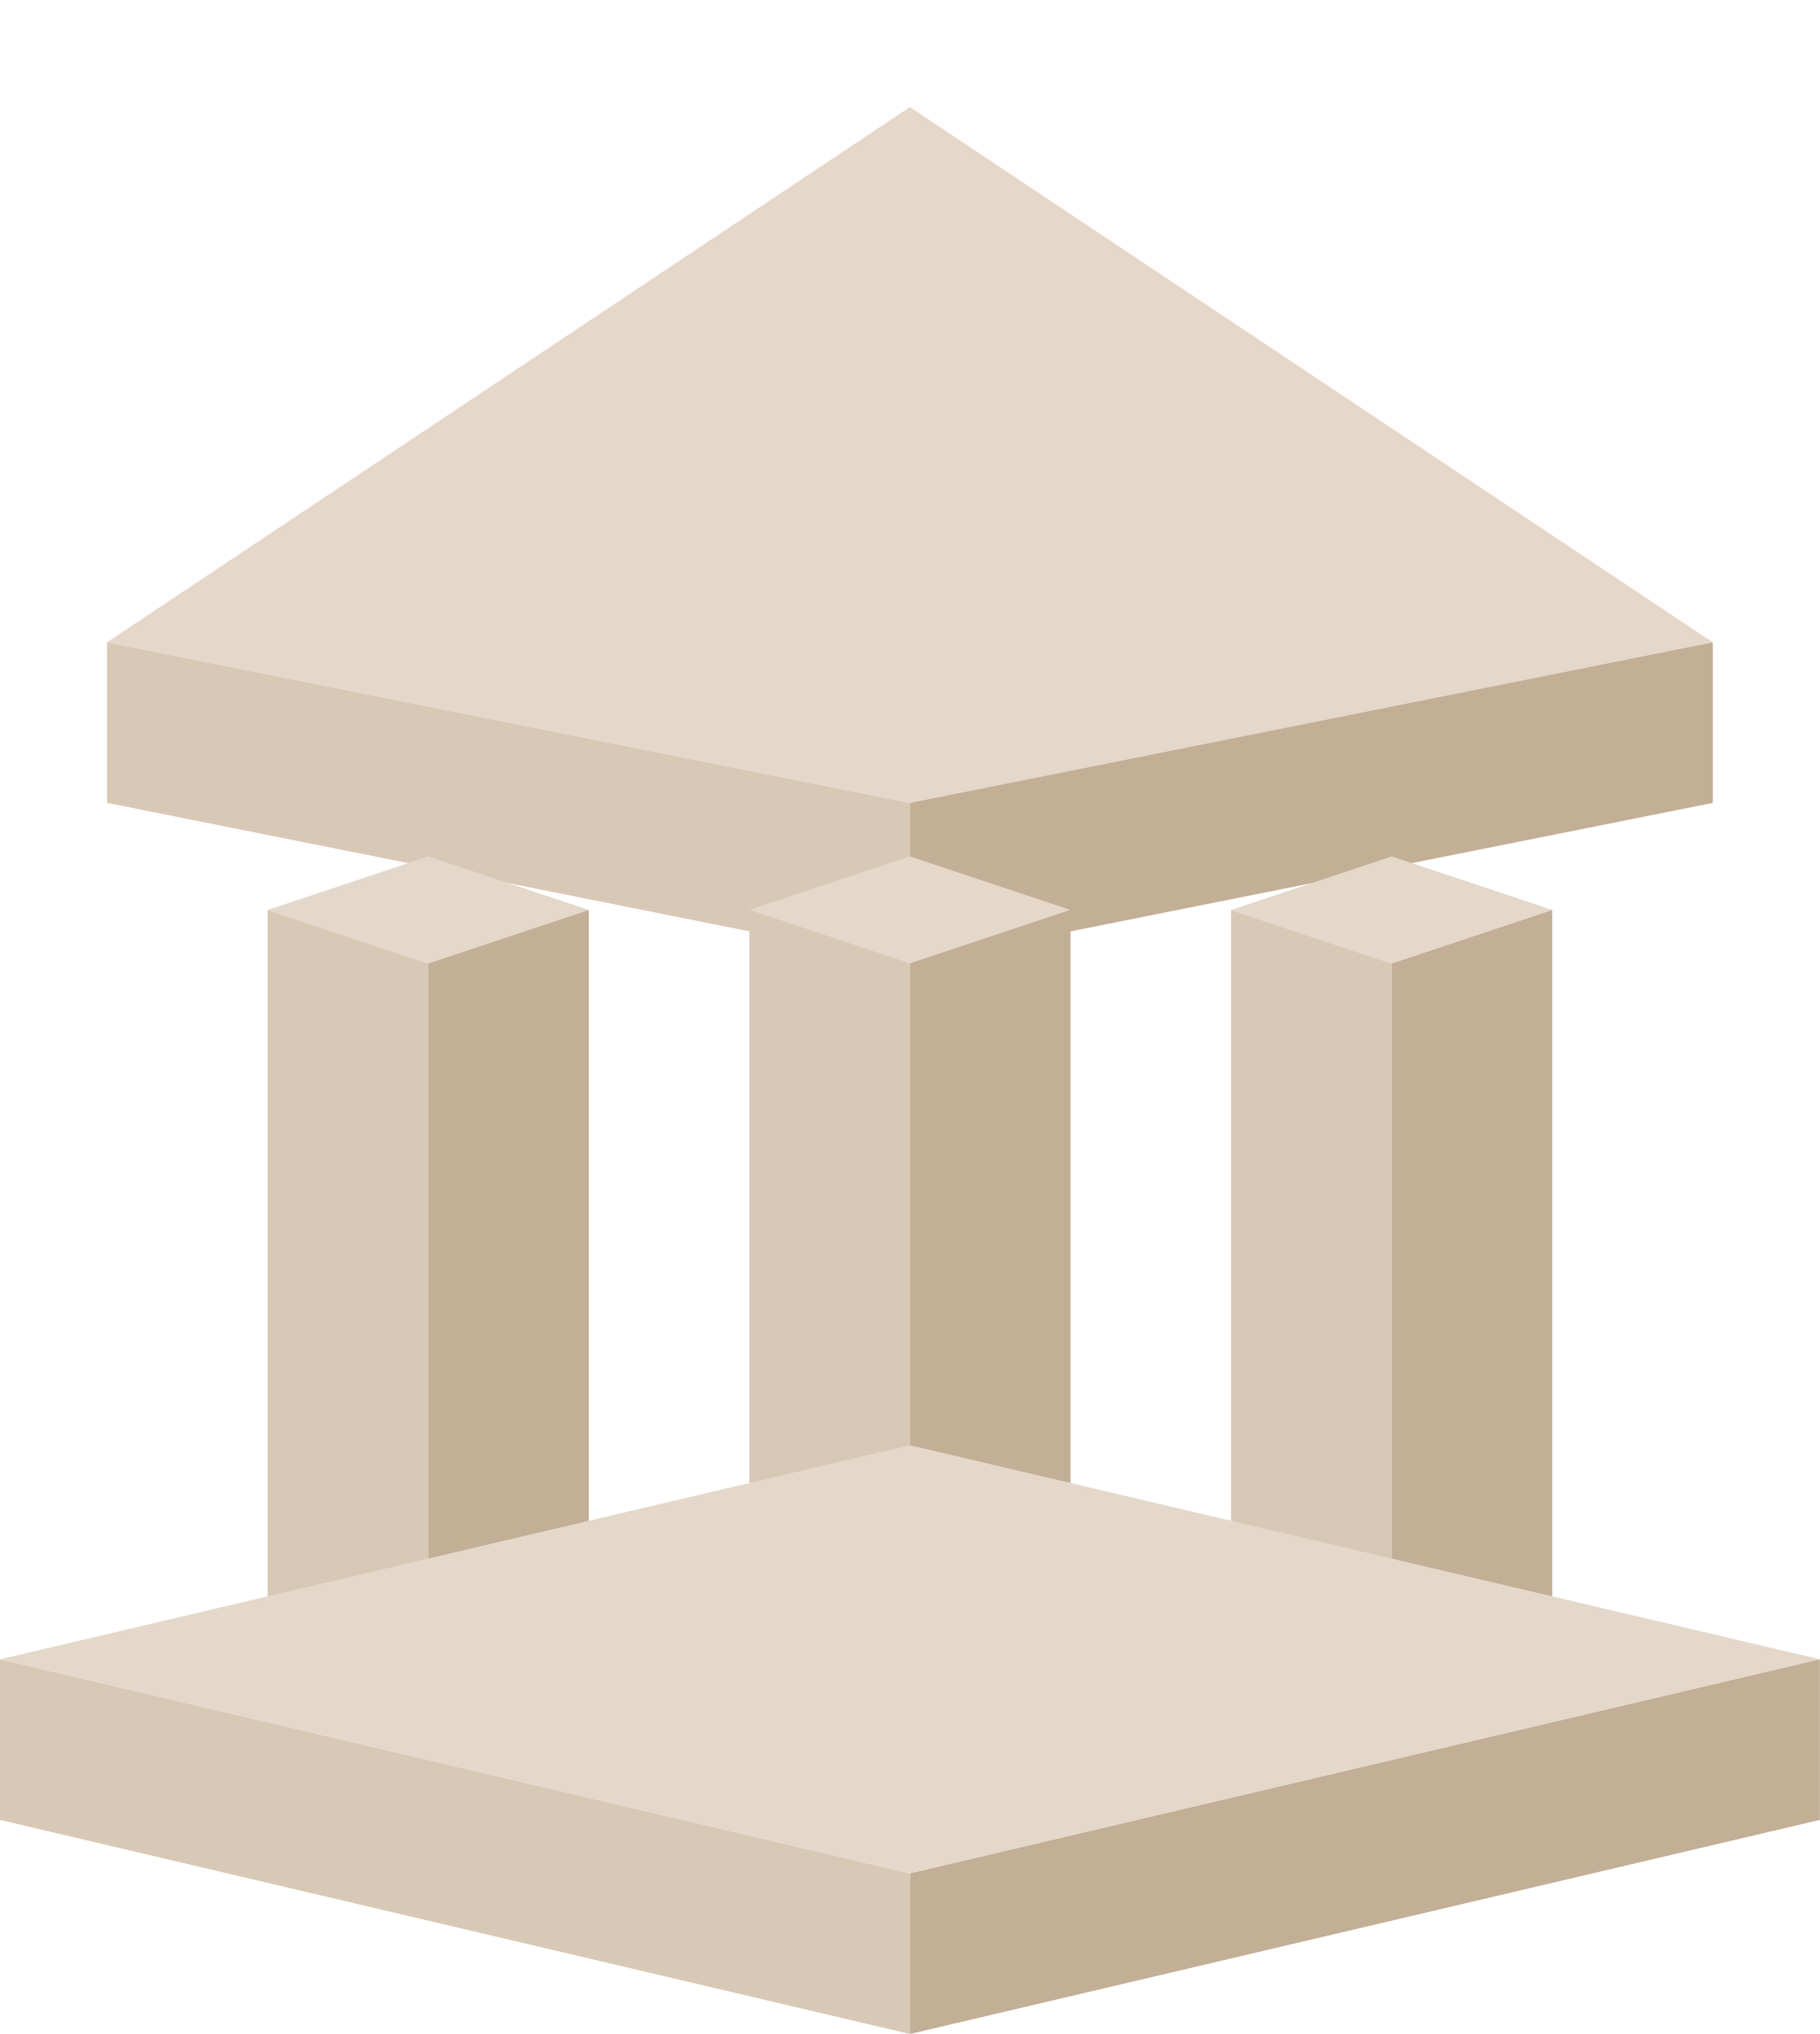
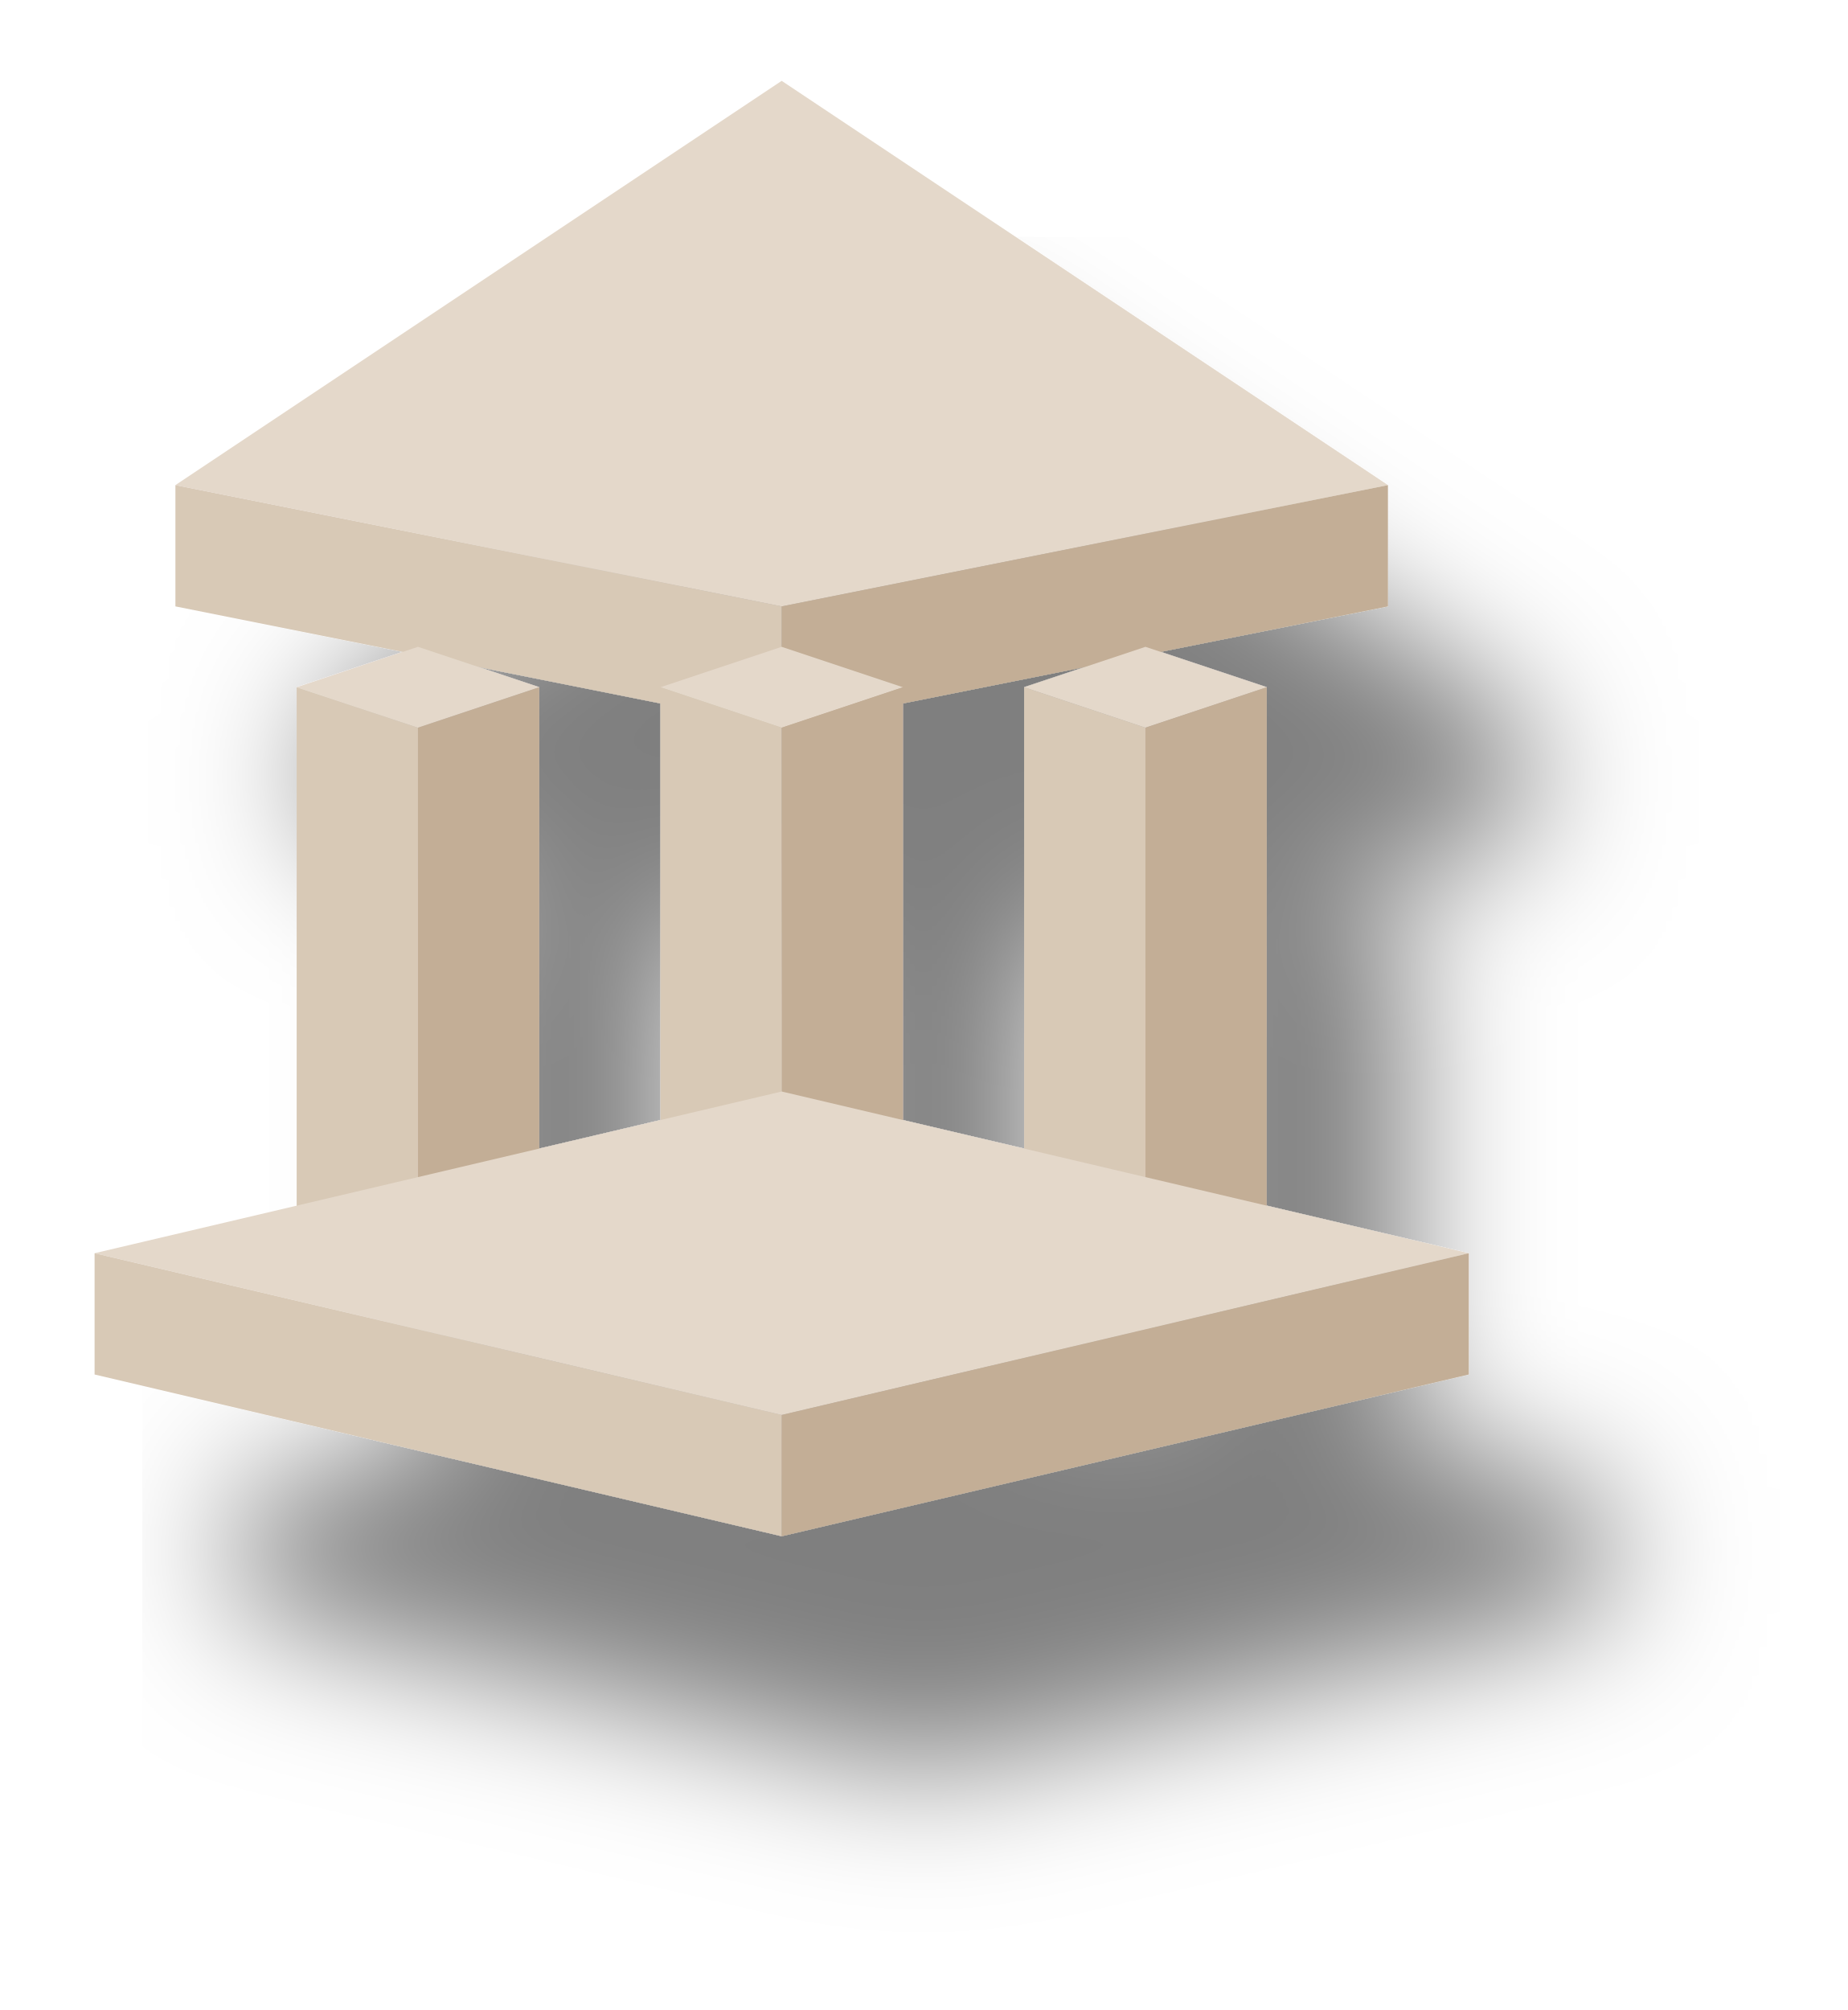
- <svg xmlns="http://www.w3.org/2000/svg" width="34" height="38" viewBox="0 0 34 38">
-   <path fill="#e4d8ca" d="M2 12 17 2 32 12 17 15Z" />
-   <path fill="#d8c9b6" d="M2 12 17 15V18L2 15Z" />
-   <path fill="#c3ae96" d="M17 15 32 12V15L17 18Z" />
-   <path fill="#e4d8ca" d="M5 17l3-1 3 1-3 1Z" />
-   <path fill="#d8c9b6" d="M5 17l3 1v13l-3-1Z" />
-   <path fill="#c3ae96" d="M8 18l3-1v13l-3 1Z" />
-   <path fill="#e4d8ca" d="M14 17l3-1 3 1-3 1Z" />
-   <path fill="#d8c9b6" d="M14 17l3 1v13l-3-1Z" />
-   <path fill="#c3ae96" d="M17 18l3-1v13l-3 1Z" />
-   <path fill="#e4d8ca" d="M23 17l3-1 3 1-3 1Z" />
-   <path fill="#d8c9b6" d="M23 17l3 1v13l-3-1Z" />
-   <path fill="#c3ae96" d="M26 18l3-1v13l-3 1Z" />
-   <path fill="#e4d8ca" d="M0 31 17 27 34 31 17 35Z" />
-   <path fill="#d8c9b6" d="M0 31 17 35V38L0 34Z" />
-   <path fill="#c3ae96" d="M17 35 34 31V34L17 38Z" />
+ <svg xmlns="http://www.w3.org/2000/svg" width="45.72" height="49.72" viewBox="-2.34 0 45.72 49.72">
+   <filter id="senka" filterUnits="userSpaceOnUse" x="-2.34" y="0" width="45.72" height="49.72">
+     <feDropShadow dx="3.52" dy="5.86" stdDeviation="1.76" flood-color="#000" flood-opacity="0.5" />
+   </filter>
+   <g filter="url(#senka)">
+     <path fill="#e4d8ca" d="M2 12 17 2 32 12 17 15Z" />
+     <path fill="#d8c9b6" d="M2 12 17 15V18L2 15Z" />
+     <path fill="#c3ae96" d="M17 15 32 12V15L17 18Z" />
+     <path fill="#e4d8ca" d="M5 17l3-1 3 1-3 1Z" />
+     <path fill="#d8c9b6" d="M5 17l3 1v13l-3-1Z" />
+     <path fill="#c3ae96" d="M8 18l3-1v13l-3 1Z" />
+     <path fill="#e4d8ca" d="M14 17l3-1 3 1-3 1Z" />
+     <path fill="#d8c9b6" d="M14 17l3 1v13l-3-1Z" />
+     <path fill="#c3ae96" d="M17 18l3-1v13l-3 1Z" />
+     <path fill="#e4d8ca" d="M23 17l3-1 3 1-3 1Z" />
+     <path fill="#d8c9b6" d="M23 17l3 1v13l-3-1Z" />
+     <path fill="#c3ae96" d="M26 18l3-1v13l-3 1Z" />
+     <path fill="#e4d8ca" d="M0 31 17 27 34 31 17 35Z" />
+     <path fill="#d8c9b6" d="M0 31 17 35V38L0 34Z" />
+     <path fill="#c3ae96" d="M17 35 34 31V34L17 38Z" />
+   </g>
</svg>
